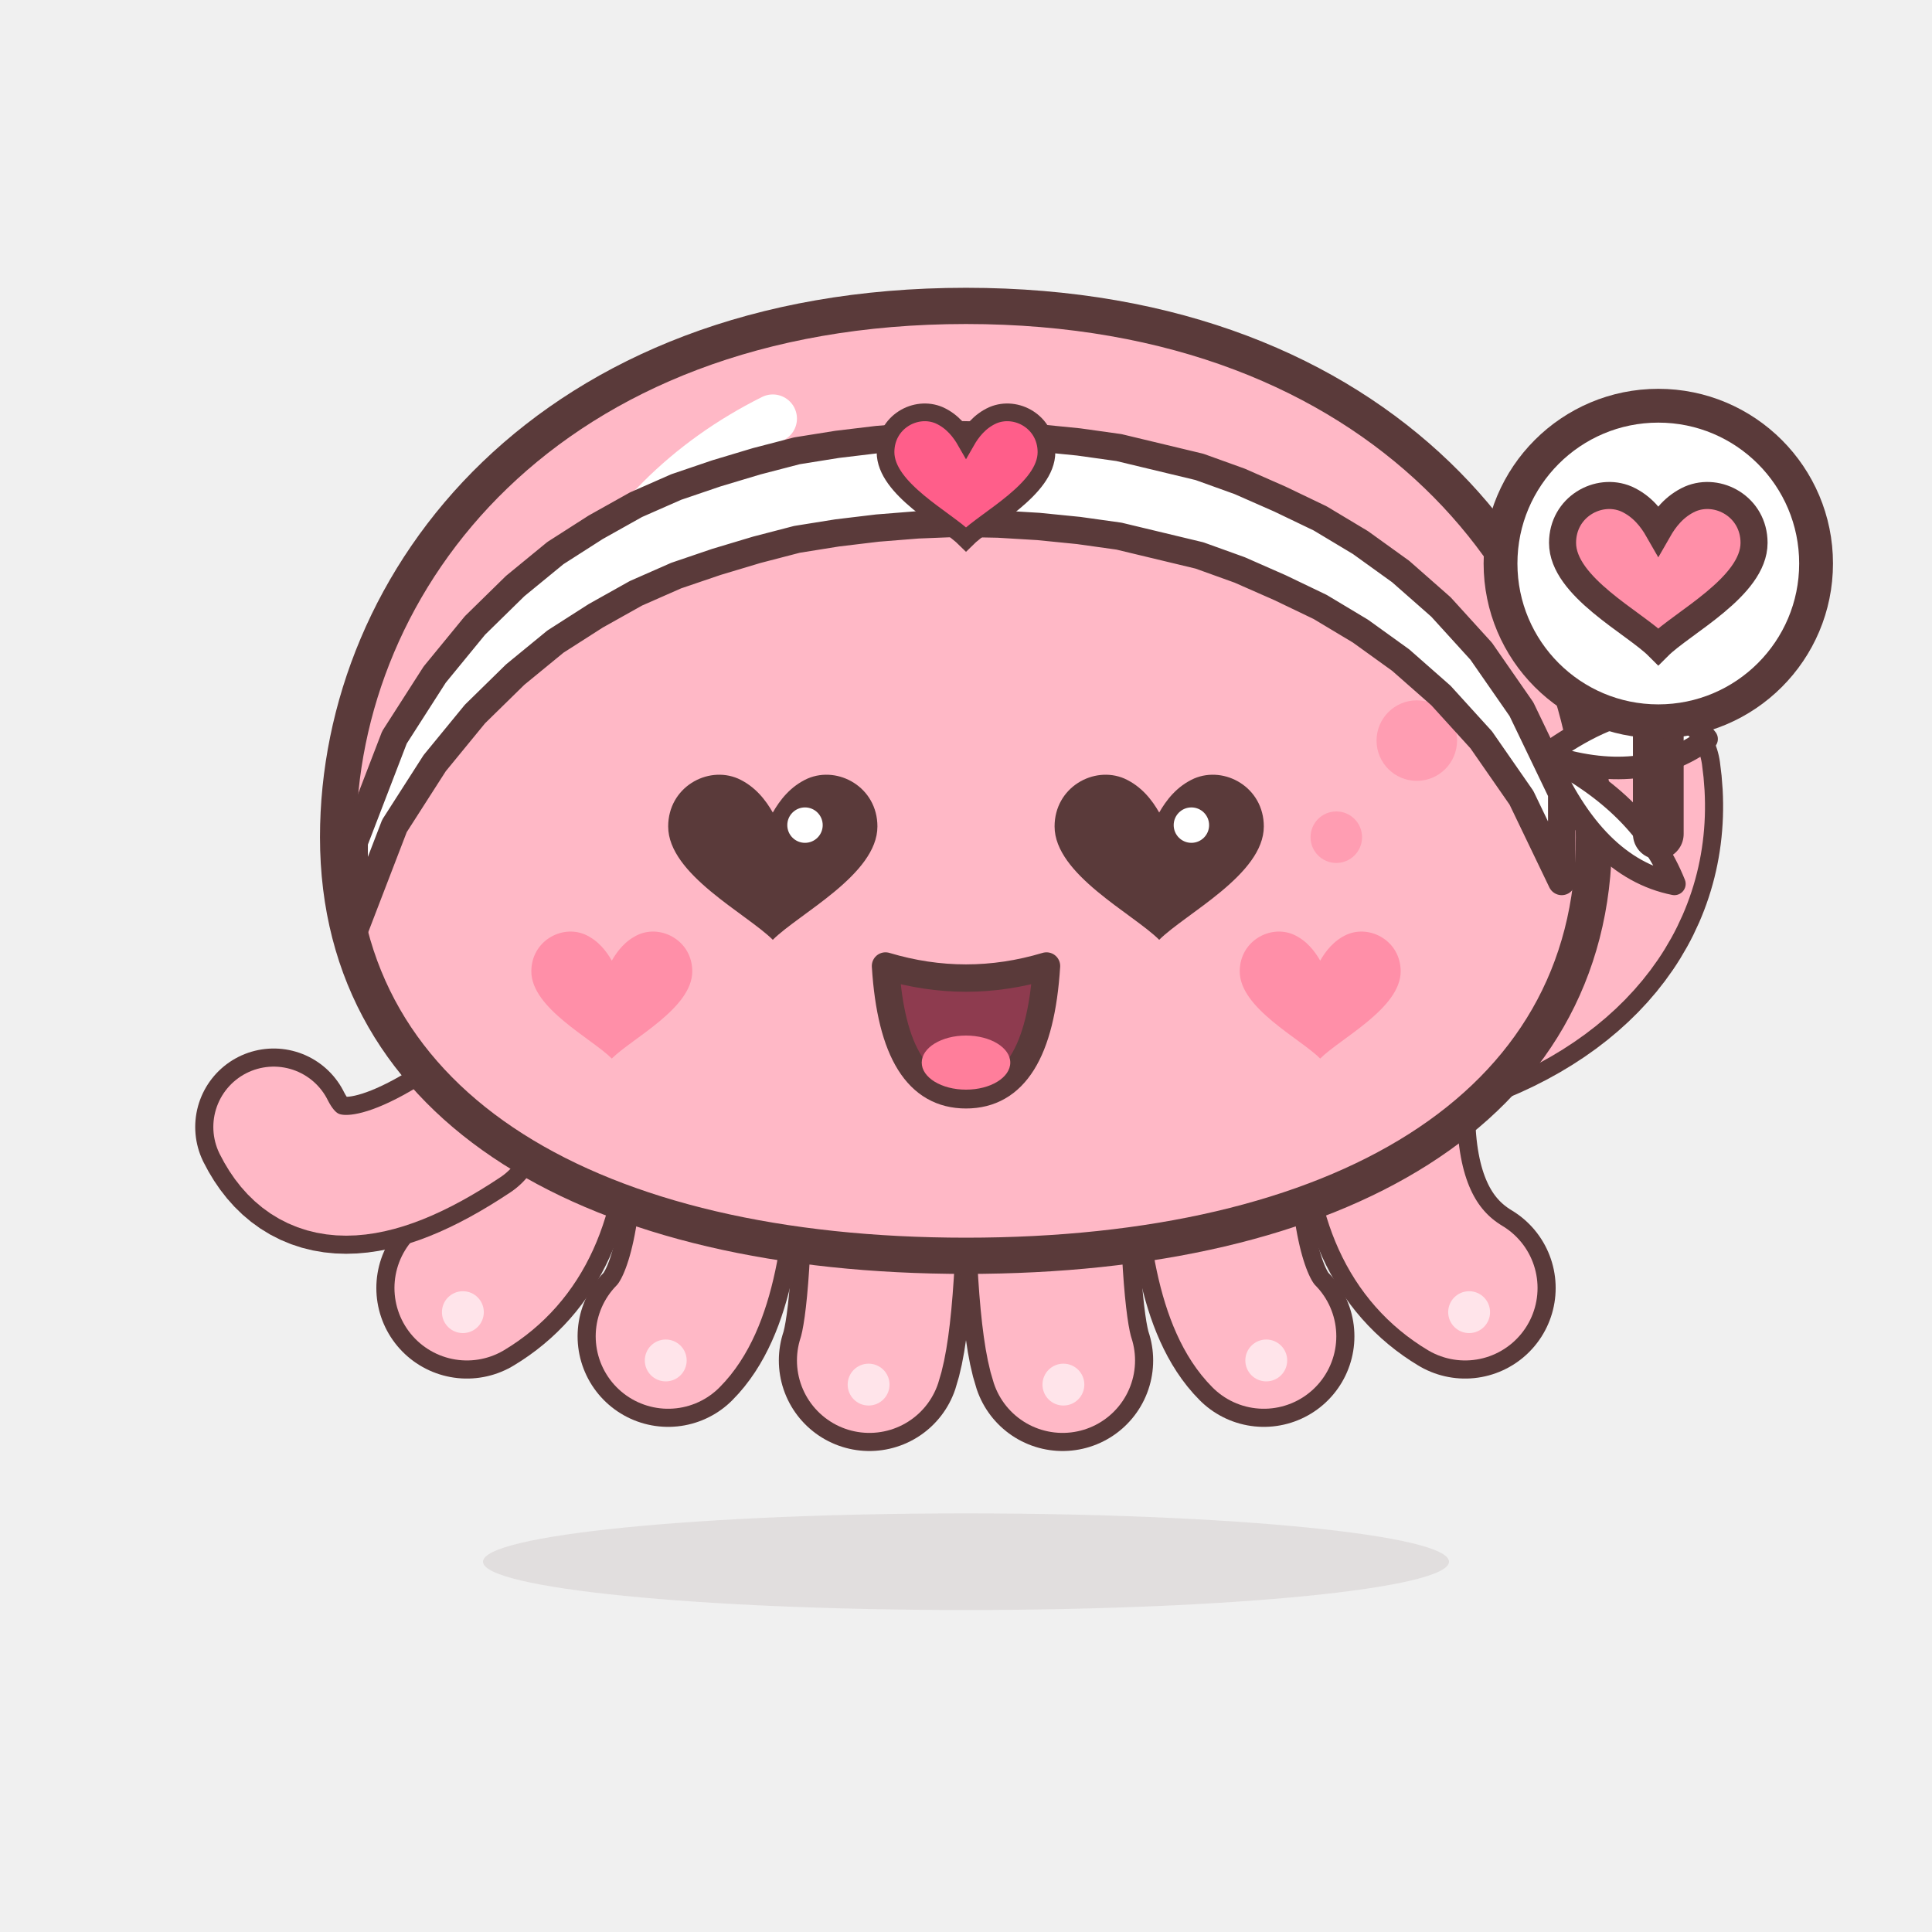
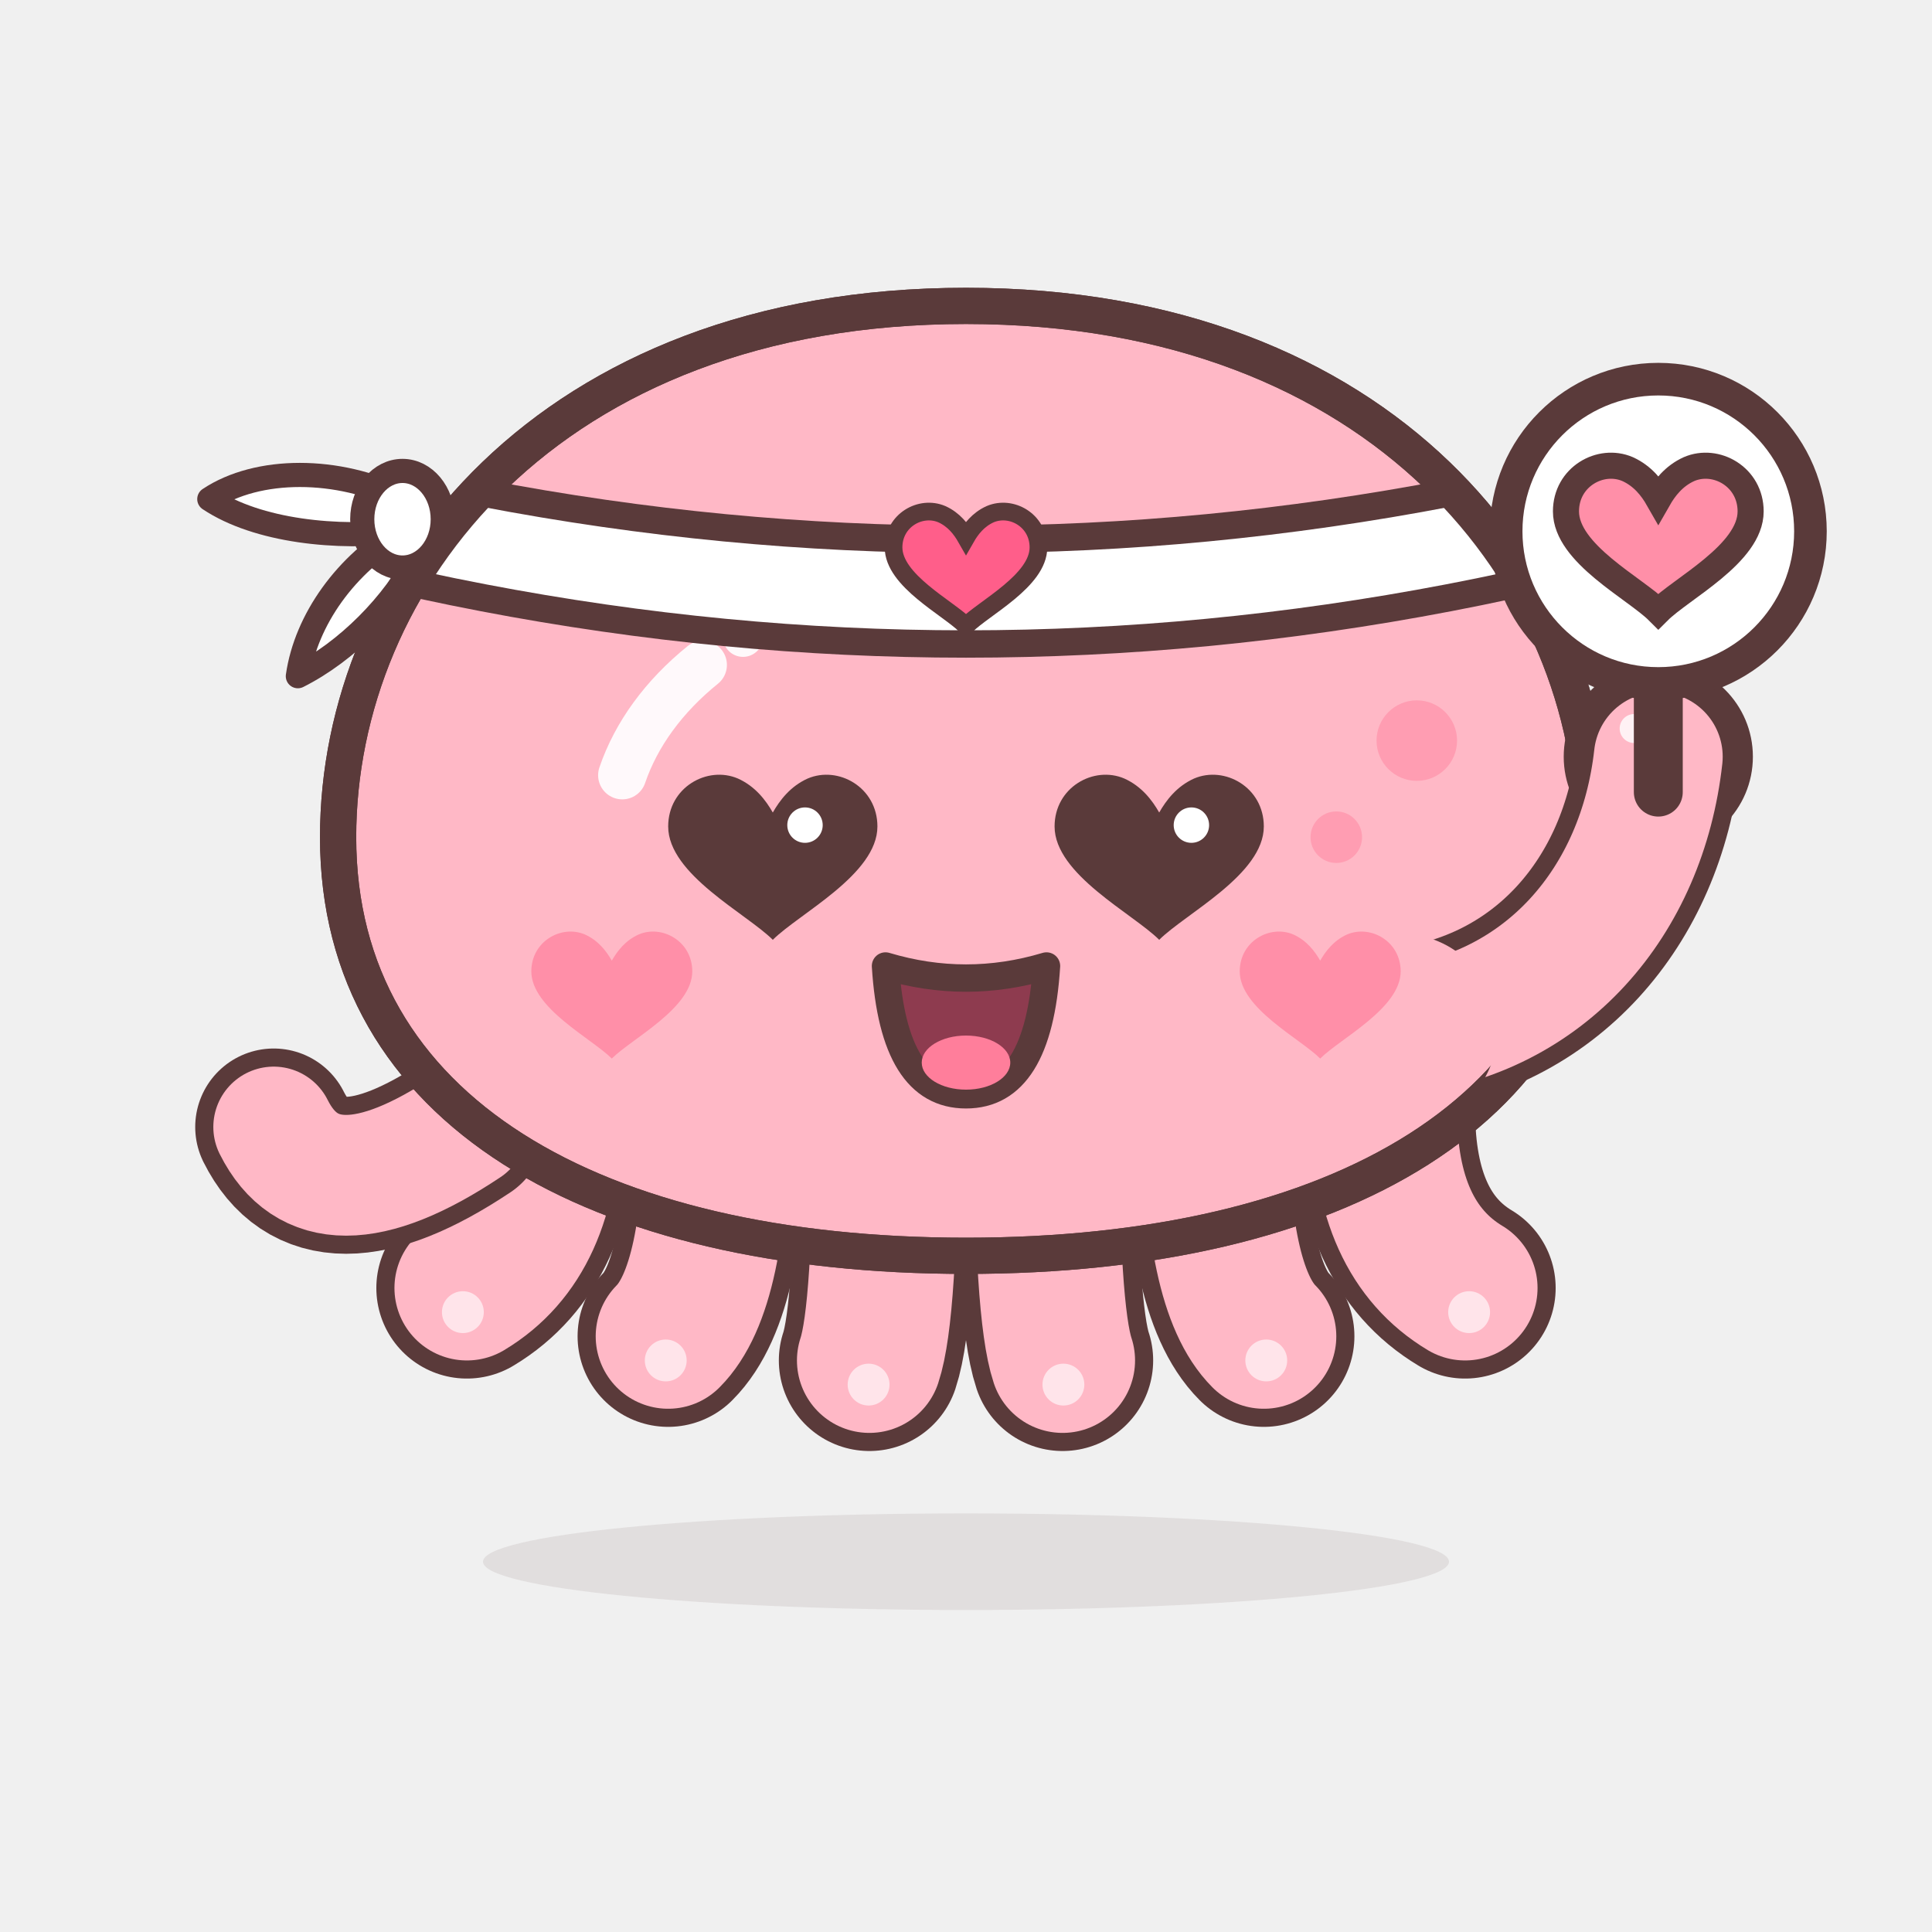
<svg xmlns="http://www.w3.org/2000/svg" viewBox="0 0 240 240" width="240" height="240">
+   <defs>
+     <clipPath id="ENFJ-head">
+       <path d="M120 38 C 172 38, 198 72, 198 104 C 198 138, 166 156, 120 156 C 74 156, 42 138, 42 104 C 42 72, 68 38, 120 38 Z" />
+     </clipPath>
+   </defs>
  <ellipse cx="120" cy="194" rx="60" ry="6" fill="#5A3A3A" opacity="0.10" />
  <g fill="none" stroke-linecap="round" stroke-linejoin="round">
    <g stroke="#5A3A3A" stroke-width="22.5">
      <path d="M68 138 Q 68 154, 58 160" />
      <path d="M89 138 Q 89 160, 83 166" />
      <path d="M110 138 Q 110 163, 108 169" />
      <path d="M130 138 Q 130 163, 132 169" />
      <path d="M151 138 Q 151 160, 157 166" />
      <path d="M172 138 Q 172 154, 182 160" />
    </g>
    <g stroke="#FFB8C6" stroke-width="18">
      <path d="M68 138 Q 68 154, 58 160" />
      <path d="M89 138 Q 89 160, 83 166" />
      <path d="M110 138 Q 110 163, 108 169" />
      <path d="M130 138 Q 130 163, 132 169" />
      <path d="M151 138 Q 151 160, 157 166" />
      <path d="M172 138 Q 172 154, 182 160" />
    </g>
  </g>
  <g fill="none" stroke-linecap="round" stroke-linejoin="round">
    <g stroke="#5A3A3A" stroke-width="19.5">
      <path d="M58 140 C 46 148, 38 148, 34 140" />
-       <path d="M182 128 C 198 122, 206 110, 204 96" />
    </g>
    <g stroke="#FFB8C6" stroke-width="15">
      <path d="M58 140 C 46 148, 38 148, 34 140" />
-       <path d="M182 128 C 198 122, 206 110, 204 96" />
    </g>
  </g>
  <g fill="#FFE4EA">
    <circle cx="57.5" cy="163" r="2.6" />
    <circle cx="82.7" cy="169" r="2.6" />
    <circle cx="107.9" cy="172" r="2.6" />
    <circle cx="132.1" cy="172" r="2.6" />
    <circle cx="157.3" cy="169" r="2.6" />
    <circle cx="182.5" cy="163" r="2.6" />
  </g>
  <path d="M120 38 C 172 38, 198 72, 198 104 C 198 138, 166 156, 120 156 C 74 156, 42 138, 42 104 C 42 72, 68 38, 120 38 Z" fill="#FFB8C6" stroke="#5A3A3A" stroke-width="4.5" />
  <g fill="#FF9DB2">
    <circle cx="176" cy="92" r="5" />
    <circle cx="166" cy="104" r="3.2" />
  </g>
-   <path d="M72 76 Q 80 60, 96 52" fill="none" stroke="#FFFFFF" stroke-width="6" stroke-linecap="round" />
-   <path d="M44 104.6 L 49 91.6 L 54 83.8 L 59 77.7 L 64 72.8 L 69 68.7 L 74 65.5 L 79 62.7 L 84 60.5 L 89 58.8 L 94 57.3 L 99 56.0 L 104 55.2 L 109 54.6 L 114 54.2 L 119 54.0 L 124 54.1 L 129 54.4 L 134 54.9 L 139 55.6 L 144 56.8 L 149 58.0 L 154 59.8 L 159 62.0 L 164 64.4 L 169 67.4 L 174 71.0 L 179 75.4 L 184 80.9 L 189 88.1 L 194 98.5 L 194 109.5 L 189 99.1 L 184 91.9 L 179 86.4 L 174 82.0 L 169 78.4 L 164 75.4 L 159 73.0 L 154 70.8 L 149 69.0 L 144 67.8 L 139 66.6 L 134 65.9 L 129 65.4 L 124 65.1 L 119 65.0 L 114 65.2 L 109 65.6 L 104 66.2 L 99 67.0 L 94 68.3 L 89 69.8 L 84 71.5 L 79 73.7 L 74 76.5 L 69 79.7 L 64 83.8 L 59 88.7 L 54 94.8 L 49 102.6 L 44 115.6 Z" fill="#FFFFFF" stroke="#5A3A3A" stroke-width="3.4" stroke-linejoin="round" />
-   <path transform="translate(120 59.5) scale(0.833)" d="M0 9 C -3 6, -12 1.5, -12 -4 C -12 -8.5, -7.5 -11, -4 -9.5 C -2 -8.6, -0.8 -7, 0 -5.6 C 0.8 -7, 2 -8.6, 4 -9.5 C 7.5 -11, 12 -8.5, 12 -4 C 12 1.5, 3 6, 0 9 Z" fill="#FF5E8A" stroke="#5A3A3A" stroke-width="2.64" />
-   <path d="M192 93.8 q 14 -10 20 -2 q -8 6 -20 2 z" fill="#FFFFFF" stroke="#5A3A3A" stroke-width="2.8" stroke-linejoin="round" />
-   <path d="M192 93.8 q 12 6 16 16 q -10 -2 -16 -16 z" fill="#FFFFFF" stroke="#5A3A3A" stroke-width="2.8" stroke-linejoin="round" />
+   <path d="M77.3 96.3 A 44 32 0 0 1 87.3 82.6" fill="none" stroke="#FFFFFF" stroke-width="6" stroke-linecap="round" opacity="0.92" />
+   <circle cx="92.3" cy="79.1" r="2.5" fill="#FFFFFF" opacity="0.92" />
+   <path d="M50 62 C 42 58, 32 58, 26 62 C 32 66, 42 67, 50 66 Z" fill="#FFFFFF" stroke="#5A3A3A" stroke-width="3" stroke-linejoin="round" />
+   <path d="M50 66 C 43 70, 38 77, 37 84 C 43 81, 49 75, 52 69 Z" fill="#FFFFFF" stroke="#5A3A3A" stroke-width="3" stroke-linejoin="round" />
+   <g clip-path="url(#ENFJ-head)">
+     <path d="M0 44 Q 120 90, 240 44 L 240 57 Q 120 103, 0 57 Z" fill="#FFFFFF" />
+     <path d="M0 44 Q 120 90, 240 44" fill="none" stroke="#5A3A3A" stroke-width="3.4" />
+     <path d="M240 57 Q 120 103, 0 57" fill="none" stroke="#5A3A3A" stroke-width="3.4" />
+   </g>
+   <path d="M120 38 C 172 38, 198 72, 198 104 C 198 138, 166 156, 120 156 C 74 156, 42 138, 42 104 C 42 72, 68 38, 120 38 Z" fill="none" stroke="#5A3A3A" stroke-width="4.5" />
+   <ellipse cx="50" cy="64.5" rx="5" ry="6" fill="#FFFFFF" stroke="#5A3A3A" stroke-width="3" />
+   <path transform="translate(120 71) scale(0.750)" d="M0 9 C -3 6, -12 1.5, -12 -4 C -12 -8.5, -7.5 -11, -4 -9.5 C -2 -8.6, -0.8 -7, 0 -5.6 C 0.8 -7, 2 -8.6, 4 -9.5 C 7.5 -11, 12 -8.5, 12 -4 C 12 1.5, 3 6, 0 9 Z" fill="#FF5E8A" stroke="#5A3A3A" stroke-width="2.93" />
  <path transform="translate(76 124) scale(0.833)" d="M0 9 C -3 6, -12 1.5, -12 -4 C -12 -8.5, -7.5 -11, -4 -9.5 C -2 -8.6, -0.8 -7, 0 -5.6 C 0.8 -7, 2 -8.6, 4 -9.5 C 7.5 -11, 12 -8.5, 12 -4 C 12 1.5, 3 6, 0 9 Z" fill="#FF8FA8" />
  <path transform="translate(164 124) scale(0.833)" d="M0 9 C -3 6, -12 1.5, -12 -4 C -12 -8.5, -7.5 -11, -4 -9.5 C -2 -8.6, -0.8 -7, 0 -5.6 C 0.8 -7, 2 -8.6, 4 -9.5 C 7.5 -11, 12 -8.5, 12 -4 C 12 1.5, 3 6, 0 9 Z" fill="#FF8FA8" />
  <path transform="translate(96 107) scale(1.083)" d="M0 9 C -3 6, -12 1.5, -12 -4 C -12 -8.5, -7.5 -11, -4 -9.5 C -2 -8.6, -0.8 -7, 0 -5.6 C 0.8 -7, 2 -8.6, 4 -9.5 C 7.5 -11, 12 -8.5, 12 -4 C 12 1.5, 3 6, 0 9 Z" fill="#5A3A3A" />
  <circle cx="100" cy="102.5" r="2.2" fill="#FFFFFF" />
  <path transform="translate(144 107) scale(1.083)" d="M0 9 C -3 6, -12 1.5, -12 -4 C -12 -8.5, -7.5 -11, -4 -9.5 C -2 -8.6, -0.8 -7, 0 -5.6 C 0.8 -7, 2 -8.6, 4 -9.5 C 7.5 -11, 12 -8.5, 12 -4 C 12 1.5, 3 6, 0 9 Z" fill="#5A3A3A" />
  <circle cx="148" cy="102.5" r="2.2" fill="#FFFFFF" />
  <path d="M110 120 Q 120 123, 130 120 Q 129 136, 120 136 Q 111 136, 110 120 Z" fill="#8E3B4F" stroke="#5A3A3A" stroke-width="3.4" stroke-linejoin="round" />
  <ellipse cx="120" cy="132" rx="5.5" ry="3.36" fill="#FF7E9B" />
-   <g transform="translate(206 70) scale(1.4) translate(-206 -70)">
-     <path d="M206 80 L 206 94" fill="none" stroke="#5A3A3A" stroke-width="4.5" stroke-linecap="round" stroke-linejoin="round" />
-     <circle cx="206" cy="70" r="14" fill="#FFFFFF" stroke="#5A3A3A" stroke-width="3" />
-     <path transform="translate(206 71) scale(0.708)" d="M0 9 C -3 6, -12 1.5, -12 -4 C -12 -8.5, -7.5 -11, -4 -9.5 C -2 -8.6, -0.8 -7, 0 -5.6 C 0.8 -7, 2 -8.6, 4 -9.5 C 7.5 -11, 12 -8.5, 12 -4 C 12 1.5, 3 6, 0 9 Z" fill="#FF8FA8" stroke="#5A3A3A" stroke-width="3.39" />
+   <mask id="ENFJ-arms" maskUnits="userSpaceOnUse" x="0" y="0" width="240" height="240">
+     <rect width="240" height="240" fill="#fff" />
+     <circle cx="174.0" cy="128.0" r="12" fill="#000" />
+   </mask>
+   <g mask="url(#ENFJ-arms)">
+     <g stroke="#5A3A3A" stroke-width="20.5" fill="none" stroke-linecap="round">
+       <path d="M174 128 C 192 126, 204 112, 206 94" />
+     </g>
+     <circle cx="206.0" cy="94.0" r="11.75" fill="#5A3A3A" />
+     <g stroke="#FFB8C6" stroke-width="16" fill="none" stroke-linecap="round">
+       <path d="M174 128 C 192 126, 204 112, 206 94" />
+     </g>
+     <circle cx="206.0" cy="94.0" r="7.25" fill="#FFB8C6" />
+     <circle cx="203.0" cy="90.5" r="1.8" fill="#FFFFFF" opacity="0.8" />
+   </g>
+   <g transform="translate(206 66) scale(1.35) translate(-206 -66)">
+     <path d="M206 76 L 206 90" fill="none" stroke="#5A3A3A" stroke-width="4.5" stroke-linecap="round" stroke-linejoin="round" />
+     <circle cx="206" cy="66" r="14" fill="#FFFFFF" stroke="#5A3A3A" stroke-width="3" />
+     <path transform="translate(206 67) scale(0.708)" d="M0 9 C -3 6, -12 1.5, -12 -4 C -12 -8.5, -7.5 -11, -4 -9.5 C -2 -8.6, -0.8 -7, 0 -5.6 C 0.8 -7, 2 -8.6, 4 -9.5 C 7.5 -11, 12 -8.5, 12 -4 C 12 1.5, 3 6, 0 9 Z" fill="#FF8FA8" stroke="#5A3A3A" stroke-width="3.39" />
  </g>
</svg>
